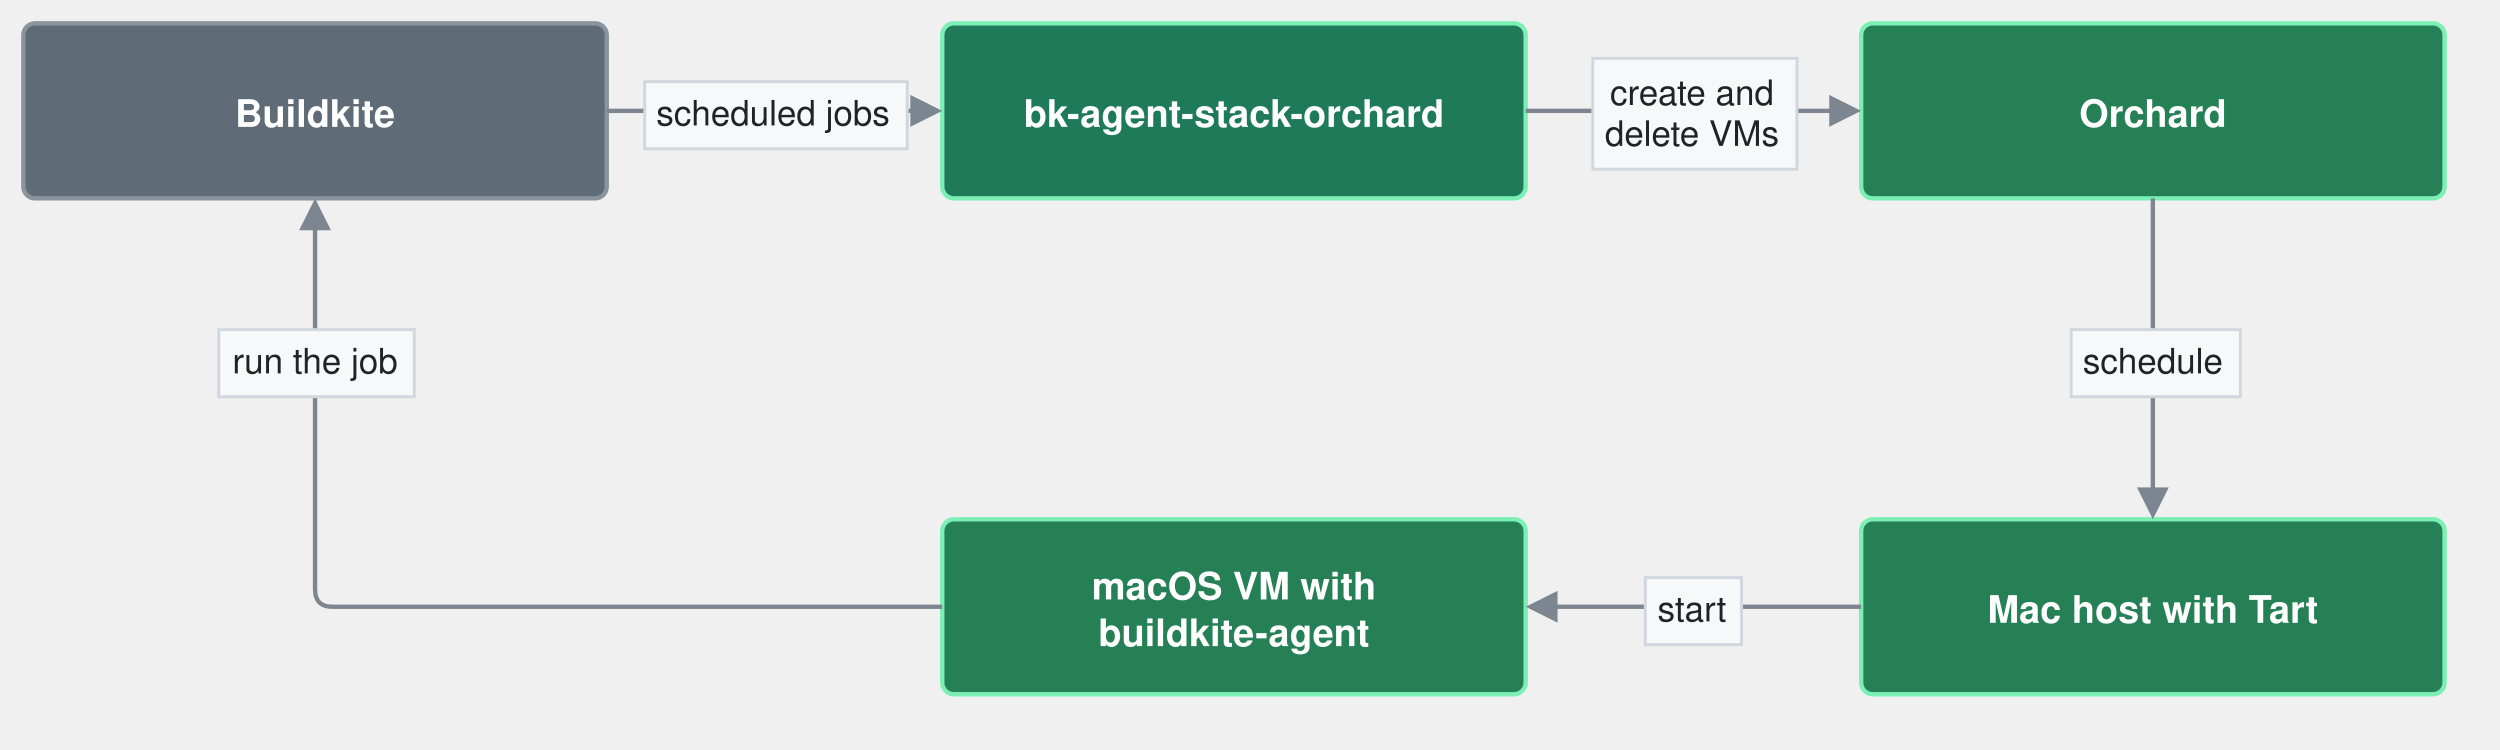
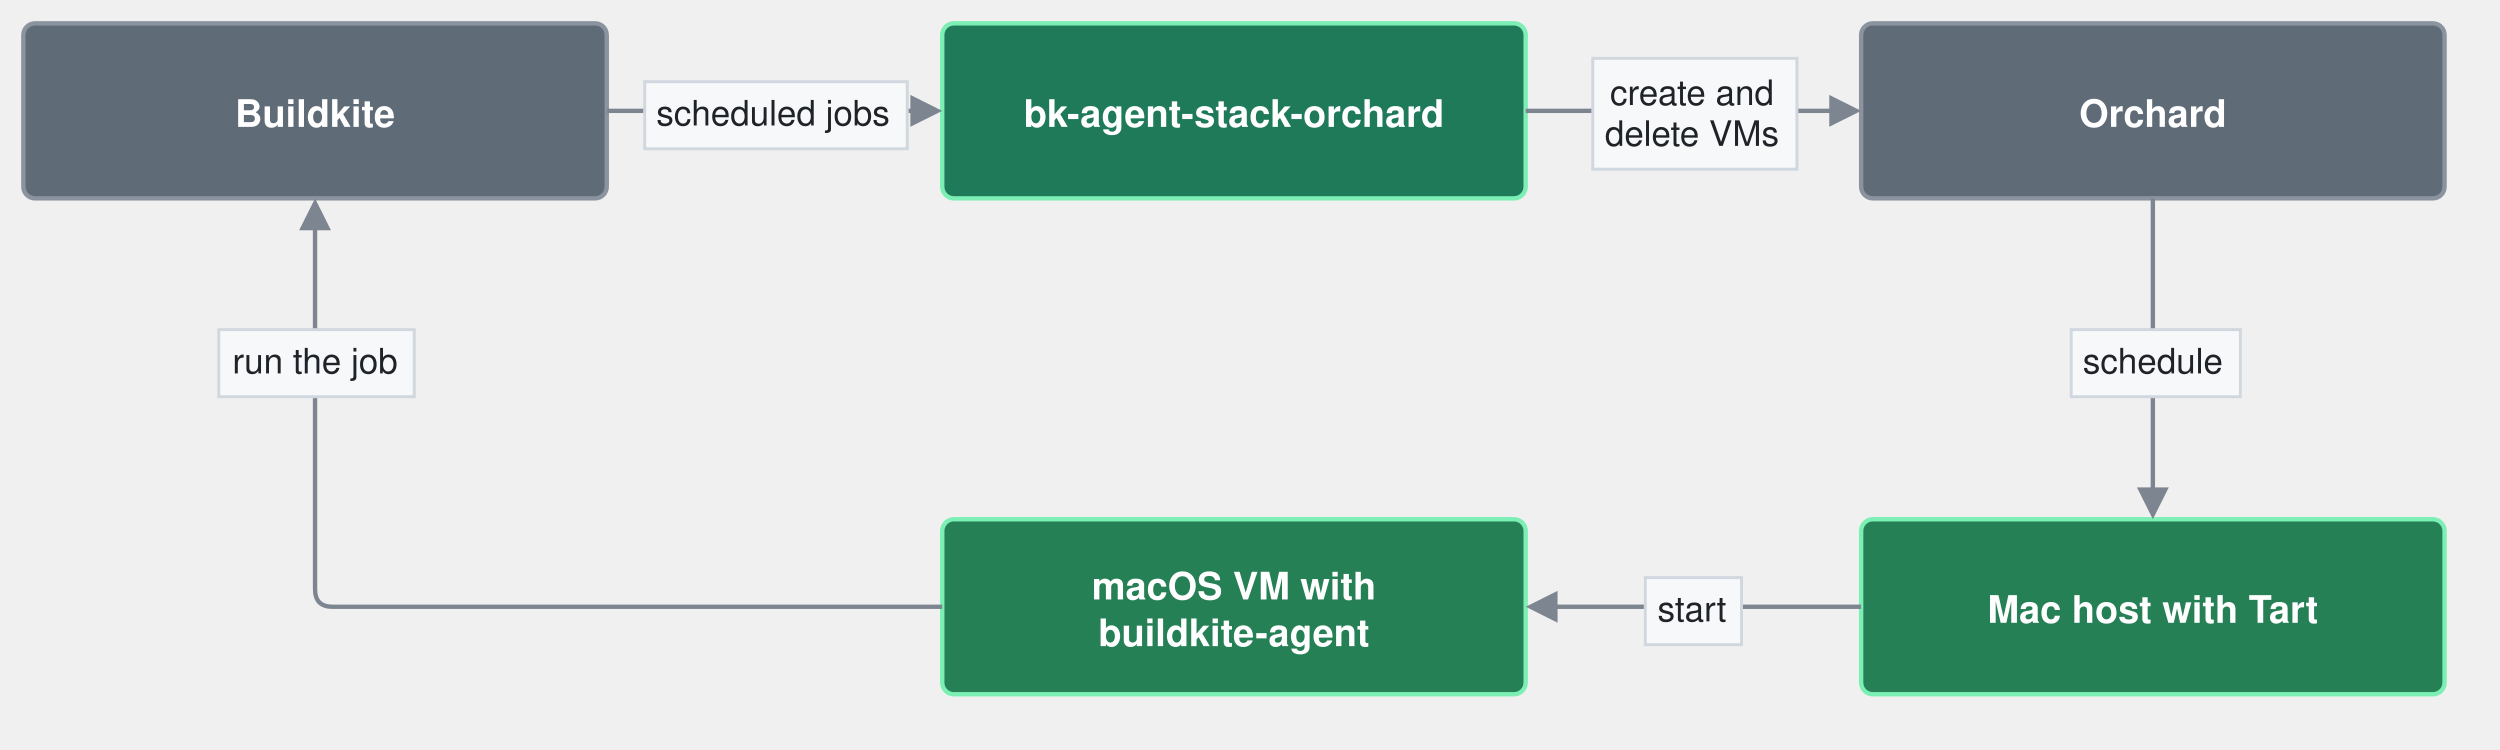
<svg xmlns="http://www.w3.org/2000/svg" style="background: transparent; background-color: transparent; color-scheme: light;" version="1.1" width="857px" height="257px" viewBox="0 0 857 257">
  <defs />
  <g>
    <g data-cell-id="0">
      <g data-cell-id="1">
        <g data-cell-id="bk">
          <g>
            <rect x="8" y="8" width="200" height="60" rx="4" ry="4" fill="#5f6b77" stroke="#8b949e" stroke-width="1.5" pointer-events="all" style="fill: rgb(95, 107, 119); stroke: rgb(139, 148, 158);" />
          </g>
          <g>
            <g fill="#ffffff" font-family="Helvetica" font-weight="bold" text-anchor="middle" font-size="13px" style="fill: rgb(255, 255, 255);">
              <text x="108" y="43.5">Buildkite</text>
            </g>
          </g>
        </g>
        <g data-cell-id="c">
          <g>
            <rect x="323" y="8" width="200" height="60" rx="4" ry="4" fill="#1f7a5a" stroke="#7cf0b4" stroke-width="1.5" pointer-events="all" style="fill: rgb(31, 122, 90); stroke: rgb(124, 240, 180);" />
          </g>
          <g>
            <g fill="#ffffff" font-family="Helvetica" font-weight="bold" text-anchor="middle" font-size="13px" style="fill: rgb(255, 255, 255);">
              <text x="423" y="43.5">bk-agent-stack-orchard</text>
            </g>
          </g>
        </g>
        <g data-cell-id="o">
          <g>
-             <rect x="638" y="8" width="200" height="60" rx="4" ry="4" fill="#268055" stroke="#7cf0b4" stroke-width="1.5" pointer-events="all" style="fill: rgb(38, 128, 85); stroke: rgb(124, 240, 180);" />
+             <rect x="638" y="8" width="200" height="60" rx="4" ry="4" fill="#5f6b77" stroke="#8b949e" stroke-width="1.5" pointer-events="all" style="fill: rgb(95, 107, 119); stroke: rgb(139, 148, 158);" />
          </g>
          <g>
            <g fill="#ffffff" font-family="Helvetica" font-weight="bold" text-anchor="middle" font-size="13px" style="fill: rgb(255, 255, 255);">
              <text x="738" y="43.5">Orchard</text>
            </g>
          </g>
        </g>
        <g data-cell-id="w">
          <g>
            <rect x="638" y="178" width="200" height="60" rx="4" ry="4" fill="#268055" stroke="#7cf0b4" stroke-width="1.5" pointer-events="all" style="fill: rgb(38, 128, 85); stroke: rgb(124, 240, 180);" />
          </g>
          <g>
            <g fill="#ffffff" font-family="Helvetica" font-weight="bold" text-anchor="middle" font-size="13px" style="fill: rgb(255, 255, 255);">
              <text x="738" y="213.5">Mac host with Tart</text>
            </g>
          </g>
        </g>
        <g data-cell-id="vm">
          <g>
            <rect x="323" y="178" width="200" height="60" rx="4" ry="4" fill="#268055" stroke="#7cf0b4" stroke-width="1.5" pointer-events="all" style="fill: rgb(38, 128, 85); stroke: rgb(124, 240, 180);" />
          </g>
          <g>
            <g fill="#ffffff" font-family="Helvetica" font-weight="bold" text-anchor="middle" font-size="13px" style="fill: rgb(255, 255, 255);">
              <text x="423" y="205.5">macOS VM with</text>
              <text x="423" y="221.5">buildkite-agent</text>
            </g>
          </g>
        </g>
        <g data-cell-id="e1">
          <g>
            <path d="M 208 38 L 312.82 38" fill="none" stroke="#7d8590" stroke-width="1.5" stroke-miterlimit="10" pointer-events="stroke" style="stroke: rgb(125, 133, 144);" />
            <path d="M 321.32 38 L 312.82 42.25 L 312.82 33.75 Z" fill="#7d8590" stroke="#7d8590" stroke-width="1.5" stroke-miterlimit="10" pointer-events="all" style="fill: rgb(125, 133, 144); stroke: rgb(125, 133, 144);" />
          </g>
          <g>
            <g fill="#1f2328" font-family="Helvetica" text-anchor="middle" font-size="12px" style="fill: rgb(31, 35, 40);">
              <rect fill="#f6f8fa" stroke="#d0d7de" x="221" y="28" width="90" height="23" stroke-width="1" style="fill: rgb(246, 248, 250); stroke: rgb(208, 215, 222);" />
              <text x="265" y="43">scheduled jobs</text>
            </g>
          </g>
        </g>
        <g data-cell-id="e2">
          <g>
            <path d="M 523 38 L 627.82 38" fill="none" stroke="#7d8590" stroke-width="1.5" stroke-miterlimit="10" pointer-events="stroke" style="stroke: rgb(125, 133, 144);" />
            <path d="M 636.32 38 L 627.82 42.25 L 627.82 33.75 Z" fill="#7d8590" stroke="#7d8590" stroke-width="1.5" stroke-miterlimit="10" pointer-events="all" style="fill: rgb(125, 133, 144); stroke: rgb(125, 133, 144);" />
          </g>
          <g>
            <g fill="#1f2328" font-family="Helvetica" text-anchor="middle" font-size="12px" style="fill: rgb(31, 35, 40);">
              <rect fill="#f6f8fa" stroke="#d0d7de" x="546" y="20" width="70" height="38" stroke-width="1" style="fill: rgb(246, 248, 250); stroke: rgb(208, 215, 222);" />
              <text x="580" y="36">create and</text>
              <text x="580" y="50">delete VMs</text>
            </g>
          </g>
        </g>
        <g data-cell-id="e3">
          <g>
            <path d="M 738 68 L 738 167.82" fill="none" stroke="#7d8590" stroke-width="1.5" stroke-miterlimit="10" pointer-events="stroke" style="stroke: rgb(125, 133, 144);" />
            <path d="M 738 176.32 L 733.75 167.82 L 742.25 167.82 Z" fill="#7d8590" stroke="#7d8590" stroke-width="1.5" stroke-miterlimit="10" pointer-events="all" style="fill: rgb(125, 133, 144); stroke: rgb(125, 133, 144);" />
          </g>
          <g>
            <g fill="#1f2328" font-family="Helvetica" text-anchor="middle" font-size="12px" style="fill: rgb(31, 35, 40);">
              <rect fill="#f6f8fa" stroke="#d0d7de" x="710" y="113" width="58" height="23" stroke-width="1" style="fill: rgb(246, 248, 250); stroke: rgb(208, 215, 222);" />
              <text x="738" y="128">schedule</text>
            </g>
          </g>
        </g>
        <g data-cell-id="e4">
          <g>
            <path d="M 638 208 L 533.18 208" fill="none" stroke="#7d8590" stroke-width="1.5" stroke-miterlimit="10" pointer-events="stroke" style="stroke: rgb(125, 133, 144);" />
            <path d="M 524.68 208 L 533.18 203.75 L 533.18 212.25 Z" fill="#7d8590" stroke="#7d8590" stroke-width="1.5" stroke-miterlimit="10" pointer-events="all" style="fill: rgb(125, 133, 144); stroke: rgb(125, 133, 144);" />
          </g>
          <g>
            <g fill="#1f2328" font-family="Helvetica" text-anchor="middle" font-size="12px" style="fill: rgb(31, 35, 40);">
              <rect fill="#f6f8fa" stroke="#d0d7de" x="564" y="198" width="33" height="23" stroke-width="1" style="fill: rgb(246, 248, 250); stroke: rgb(208, 215, 222);" />
              <text x="580" y="213">start</text>
            </g>
          </g>
        </g>
        <g data-cell-id="e5">
          <g>
            <path d="M 323 208 L 114 208 Q 108 208 108 202 L 108 78.18" fill="none" stroke="#7d8590" stroke-width="1.5" stroke-miterlimit="10" pointer-events="stroke" style="stroke: rgb(125, 133, 144);" />
            <path d="M 108 69.68 L 112.25 78.18 L 103.75 78.18 Z" fill="#7d8590" stroke="#7d8590" stroke-width="1.5" stroke-miterlimit="10" pointer-events="all" style="fill: rgb(125, 133, 144); stroke: rgb(125, 133, 144);" />
          </g>
          <g>
            <g fill="#1f2328" font-family="Helvetica" text-anchor="middle" font-size="12px" style="fill: rgb(31, 35, 40);">
              <rect fill="#f6f8fa" stroke="#d0d7de" x="75" y="113" width="67" height="23" stroke-width="1" style="fill: rgb(246, 248, 250); stroke: rgb(208, 215, 222);" />
              <text x="108" y="128">run the job</text>
            </g>
          </g>
        </g>
      </g>
    </g>
  </g>
</svg>
